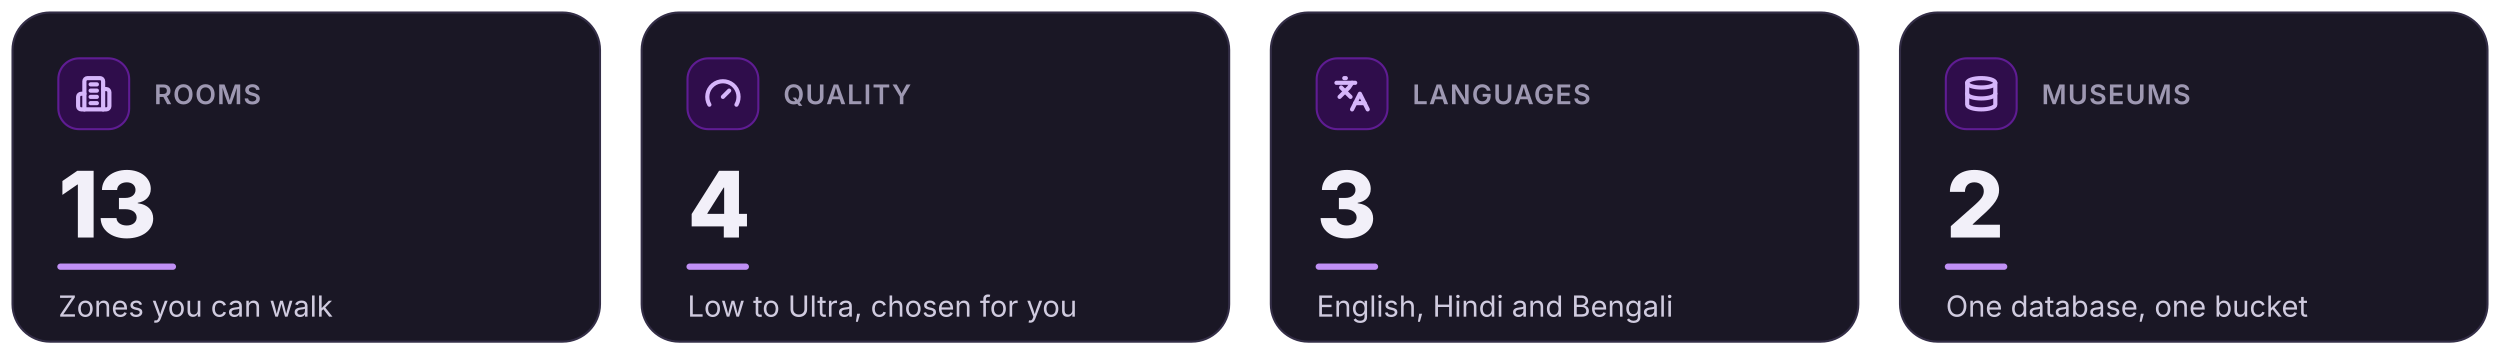
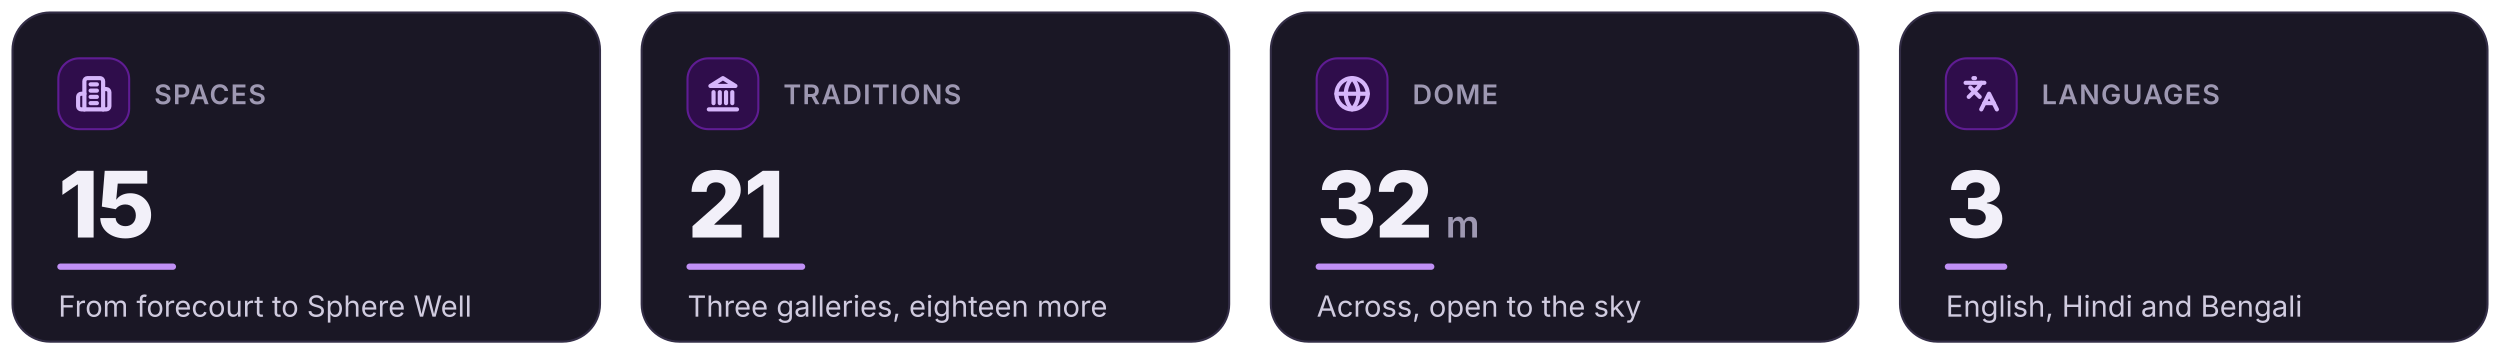
- <svg xmlns="http://www.w3.org/2000/svg" width="1200" height="170" viewBox="0 0 1200 170" role="img" aria-label="At a glance: thirteen rooms, four quality tiers, three languages, two museums on one database">
+ <svg xmlns="http://www.w3.org/2000/svg" width="1200" height="170" viewBox="0 0 1200 170" role="img" aria-label="At a glance: fifteen spaces, twenty-one clay traditions, a 32 metre dome, three languages">
  <defs>
    <style>.d{font-family:'Plus Jakarta Sans','Inter',ui-sans-serif,system-ui,-apple-system,'Segoe UI',Roboto,Helvetica,Arial,sans-serif}.s{font-family:'Inter',ui-sans-serif,system-ui,-apple-system,'Segoe UI',Roboto,Helvetica,Arial,sans-serif}.m{font-family:'JetBrains Mono',ui-monospace,'SFMono-Regular',Menlo,Consolas,'Liberation Mono',monospace}.rise{animation:rise .9s cubic-bezier(.2,.7,.2,1) both}@keyframes rise{from{opacity:0;transform:translateY(12px)}to{opacity:1;transform:translateY(0)}}.bar{stroke-dasharray:60;stroke-dashoffset:0;animation:bar 1.1s cubic-bezier(.2,.7,.2,1) both}@keyframes bar{from{stroke-dashoffset:60}to{stroke-dashoffset:0}}.r0{animation-delay:0.1s}.r1{animation-delay:0.2s}.r2{animation-delay:0.3s}.r3{animation-delay:0.5s}@media (prefers-reduced-motion:reduce){*{animation:none!important}.smil{display:none}.sweep{fill:url(#still)}}</style>
  </defs>
  <g class="rise r0">
    <rect x="6" y="6" width="282" height="158" rx="18" fill="#1A1725" stroke="#342E47" />
    <rect x="28" y="28" width="34" height="34" rx="10" fill="#2F0D4B" stroke="#5F1C93" />
    <g transform="translate(36 36) scale(0.75)" fill="none" stroke="#D6B6FB" stroke-width="2.667" stroke-linecap="round" stroke-linejoin="round">
      <path d="M6 22V4a2 2 0 0 1 2-2h8a2 2 0 0 1 2 2v18Z" />
      <path d="M6 12H4a2 2 0 0 0-2 2v6a2 2 0 0 0 2 2h2" />
      <path d="M18 9h2a2 2 0 0 1 2 2v9a2 2 0 0 1-2 2h-2" />
      <path d="M10 6h4" />
      <path d="M10 10h4" />
      <path d="M10 14h4" />
      <path d="M10 18h4" />
    </g>
-     <text x="74" y="50" class="s" fill="#9E98B2" font-size="13" font-weight="600" letter-spacing=".6">ROOMS</text>
-     <text x="28" y="114" class="d" fill="#F2F0F9" font-size="44" font-weight="800" letter-spacing="-1">13</text>
+     <text x="74" y="50" class="s" fill="#9E98B2" font-size="13" font-weight="600" letter-spacing=".6">SPACES</text>
+     <text x="28" y="114" class="d" fill="#F2F0F9" font-size="44" font-weight="800" letter-spacing="-1">15</text>
    <path class="bar" style="animation-delay:0.3s" d="M29 128 h54" stroke="#C090F5" stroke-width="3" stroke-linecap="round" />
-     <text x="28" y="152" class="s" fill="#D0CBDF" font-size="14">Zones you can walk</text>
+     <text x="28" y="152" class="s" fill="#D0CBDF" font-size="14">From forecourt to Sphere Well</text>
  </g>
  <g class="rise r1">
    <rect x="308" y="6" width="282" height="158" rx="18" fill="#1A1725" stroke="#342E47" />
    <rect x="330" y="28" width="34" height="34" rx="10" fill="#2F0D4B" stroke="#5F1C93" />
    <g transform="translate(338 36) scale(0.75)" fill="none" stroke="#D6B6FB" stroke-width="2.667" stroke-linecap="round" stroke-linejoin="round">
-       <path d="m12 14 4-4" />
-       <path d="M3.34 19a10 10 0 1 1 17.32 0" />
+       <line x1="3" x2="21" y1="22" y2="22" />
+       <line x1="6" x2="6" y1="18" y2="11" />
+       <line x1="10" x2="10" y1="18" y2="11" />
+       <line x1="14" x2="14" y1="18" y2="11" />
+       <line x1="18" x2="18" y1="18" y2="11" />
+       <polygon points="12 2 20 7 4 7" />
    </g>
-     <text x="376" y="50" class="s" fill="#9E98B2" font-size="13" font-weight="600" letter-spacing=".6">QUALITY</text>
-     <text x="330" y="114" class="d" fill="#F2F0F9" font-size="44" font-weight="800" letter-spacing="-1">4</text>
-     <path class="bar" style="animation-delay:0.5s" d="M331 128 h27" stroke="#C090F5" stroke-width="3" stroke-linecap="round" />
-     <text x="330" y="152" class="s" fill="#D0CBDF" font-size="14">Low to Ultra, chosen for you</text>
+     <text x="376" y="50" class="s" fill="#9E98B2" font-size="13" font-weight="600" letter-spacing=".6">TRADITIONS</text>
+     <text x="330" y="114" class="d" fill="#F2F0F9" font-size="44" font-weight="800" letter-spacing="-1">21</text>
+     <path class="bar" style="animation-delay:0.5s" d="M331 128 h54" stroke="#C090F5" stroke-width="3" stroke-linecap="round" />
+     <text x="330" y="152" class="s" fill="#D0CBDF" font-size="14">Three galleries, eighteen more</text>
  </g>
  <g class="rise r2">
    <rect x="610" y="6" width="282" height="158" rx="18" fill="#1A1725" stroke="#342E47" />
    <rect x="632" y="28" width="34" height="34" rx="10" fill="#2F0D4B" stroke="#5F1C93" />
    <g transform="translate(640 36) scale(0.75)" fill="none" stroke="#D6B6FB" stroke-width="2.667" stroke-linecap="round" stroke-linejoin="round">
+       <circle cx="12" cy="12" r="10" />
+       <path d="M12 2a14.5 14.5 0 0 0 0 20 14.5 14.5 0 0 0 0-20" />
+       <path d="M2 12h20" />
+     </g>
+     <text x="678" y="50" class="s" fill="#9E98B2" font-size="13" font-weight="600" letter-spacing=".6">DOME</text>
+     <text x="632" y="114" class="d" fill="#F2F0F9" font-size="44" font-weight="800" letter-spacing="-1">32<tspan class="s" fill="#9E98B2" font-size="18" font-weight="600" dx="6">m</tspan>
+     </text>
+     <path class="bar" style="animation-delay:0.6s" d="M633 128 h54" stroke="#C090F5" stroke-width="3" stroke-linecap="round" />
+     <text x="632" y="152" class="s" fill="#D0CBDF" font-size="14">Across, open to the sky</text>
+   </g>
+   <g class="rise r3">
+     <rect x="912" y="6" width="282" height="158" rx="18" fill="#1A1725" stroke="#342E47" />
+     <rect x="934" y="28" width="34" height="34" rx="10" fill="#2F0D4B" stroke="#5F1C93" />
+     <g transform="translate(942 36) scale(0.75)" fill="none" stroke="#D6B6FB" stroke-width="2.667" stroke-linecap="round" stroke-linejoin="round">
      <path d="m5 8 6 6" />
      <path d="m4 14 6-6 2-3" />
      <path d="M2 5h12" />
      <path d="M7 2h1" />
      <path d="m22 22-5-10-5 10" />
      <path d="M14 18h6" />
    </g>
-     <text x="678" y="50" class="s" fill="#9E98B2" font-size="13" font-weight="600" letter-spacing=".6">LANGUAGES</text>
-     <text x="632" y="114" class="d" fill="#F2F0F9" font-size="44" font-weight="800" letter-spacing="-1">3</text>
-     <path class="bar" style="animation-delay:0.6s" d="M633 128 h27" stroke="#C090F5" stroke-width="3" stroke-linecap="round" />
-     <text x="632" y="152" class="s" fill="#D0CBDF" font-size="14">English, Hindi and Bengali</text>
-   </g>
-   <g class="rise r3">
-     <rect x="912" y="6" width="282" height="158" rx="18" fill="#1A1725" stroke="#342E47" />
-     <rect x="934" y="28" width="34" height="34" rx="10" fill="#2F0D4B" stroke="#5F1C93" />
-     <g transform="translate(942 36) scale(0.75)" fill="none" stroke="#D6B6FB" stroke-width="2.667" stroke-linecap="round" stroke-linejoin="round">
-       <ellipse cx="12" cy="5" rx="9" ry="3" />
-       <path d="M3 5V19A9 3 0 0 0 21 19V5" />
-       <path d="M3 12A9 3 0 0 0 21 12" />
-     </g>
-     <text x="980" y="50" class="s" fill="#9E98B2" font-size="13" font-weight="600" letter-spacing=".6">MUSEUMS</text>
-     <text x="934" y="114" class="d" fill="#F2F0F9" font-size="44" font-weight="800" letter-spacing="-1">2</text>
+     <text x="980" y="50" class="s" fill="#9E98B2" font-size="13" font-weight="600" letter-spacing=".6">LANGUAGES</text>
+     <text x="934" y="114" class="d" fill="#F2F0F9" font-size="44" font-weight="800" letter-spacing="-1">3</text>
    <path class="bar" style="animation-delay:0.8s" d="M935 128 h27" stroke="#C090F5" stroke-width="3" stroke-linecap="round" />
-     <text x="934" y="152" class="s" fill="#D0CBDF" font-size="14">One database, one bucket</text>
+     <text x="934" y="152" class="s" fill="#D0CBDF" font-size="14">English, Hindi and Bengali</text>
  </g>
</svg>
